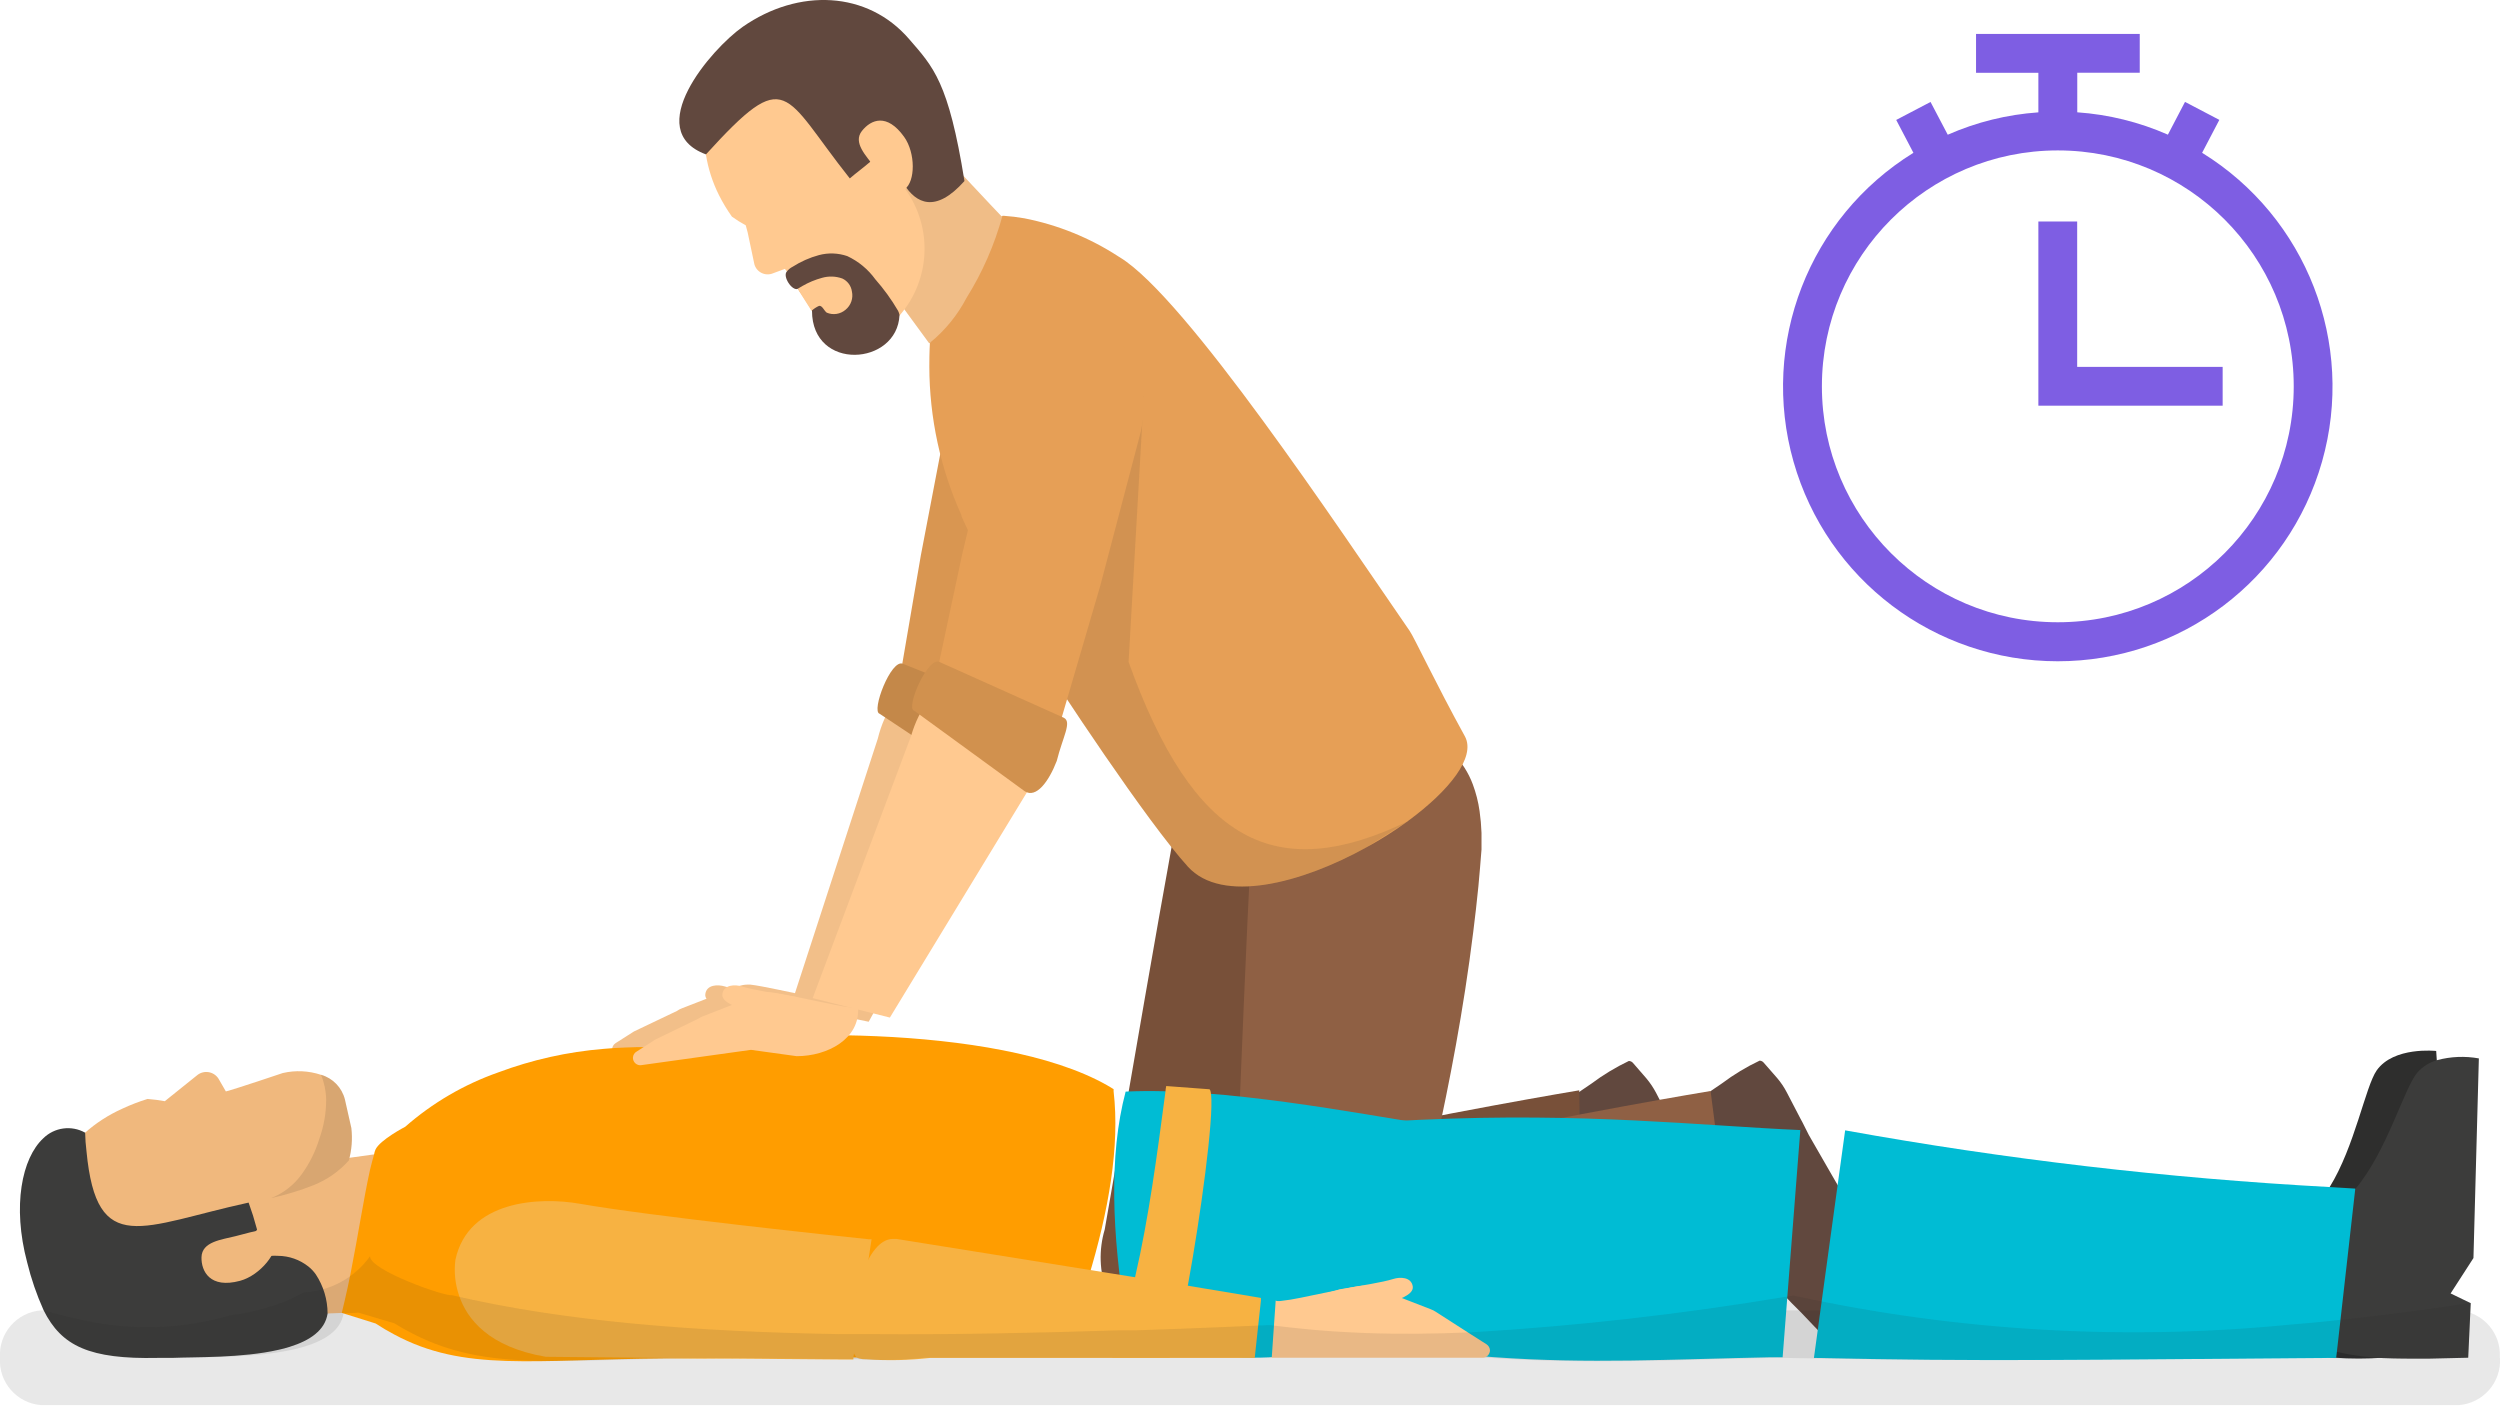
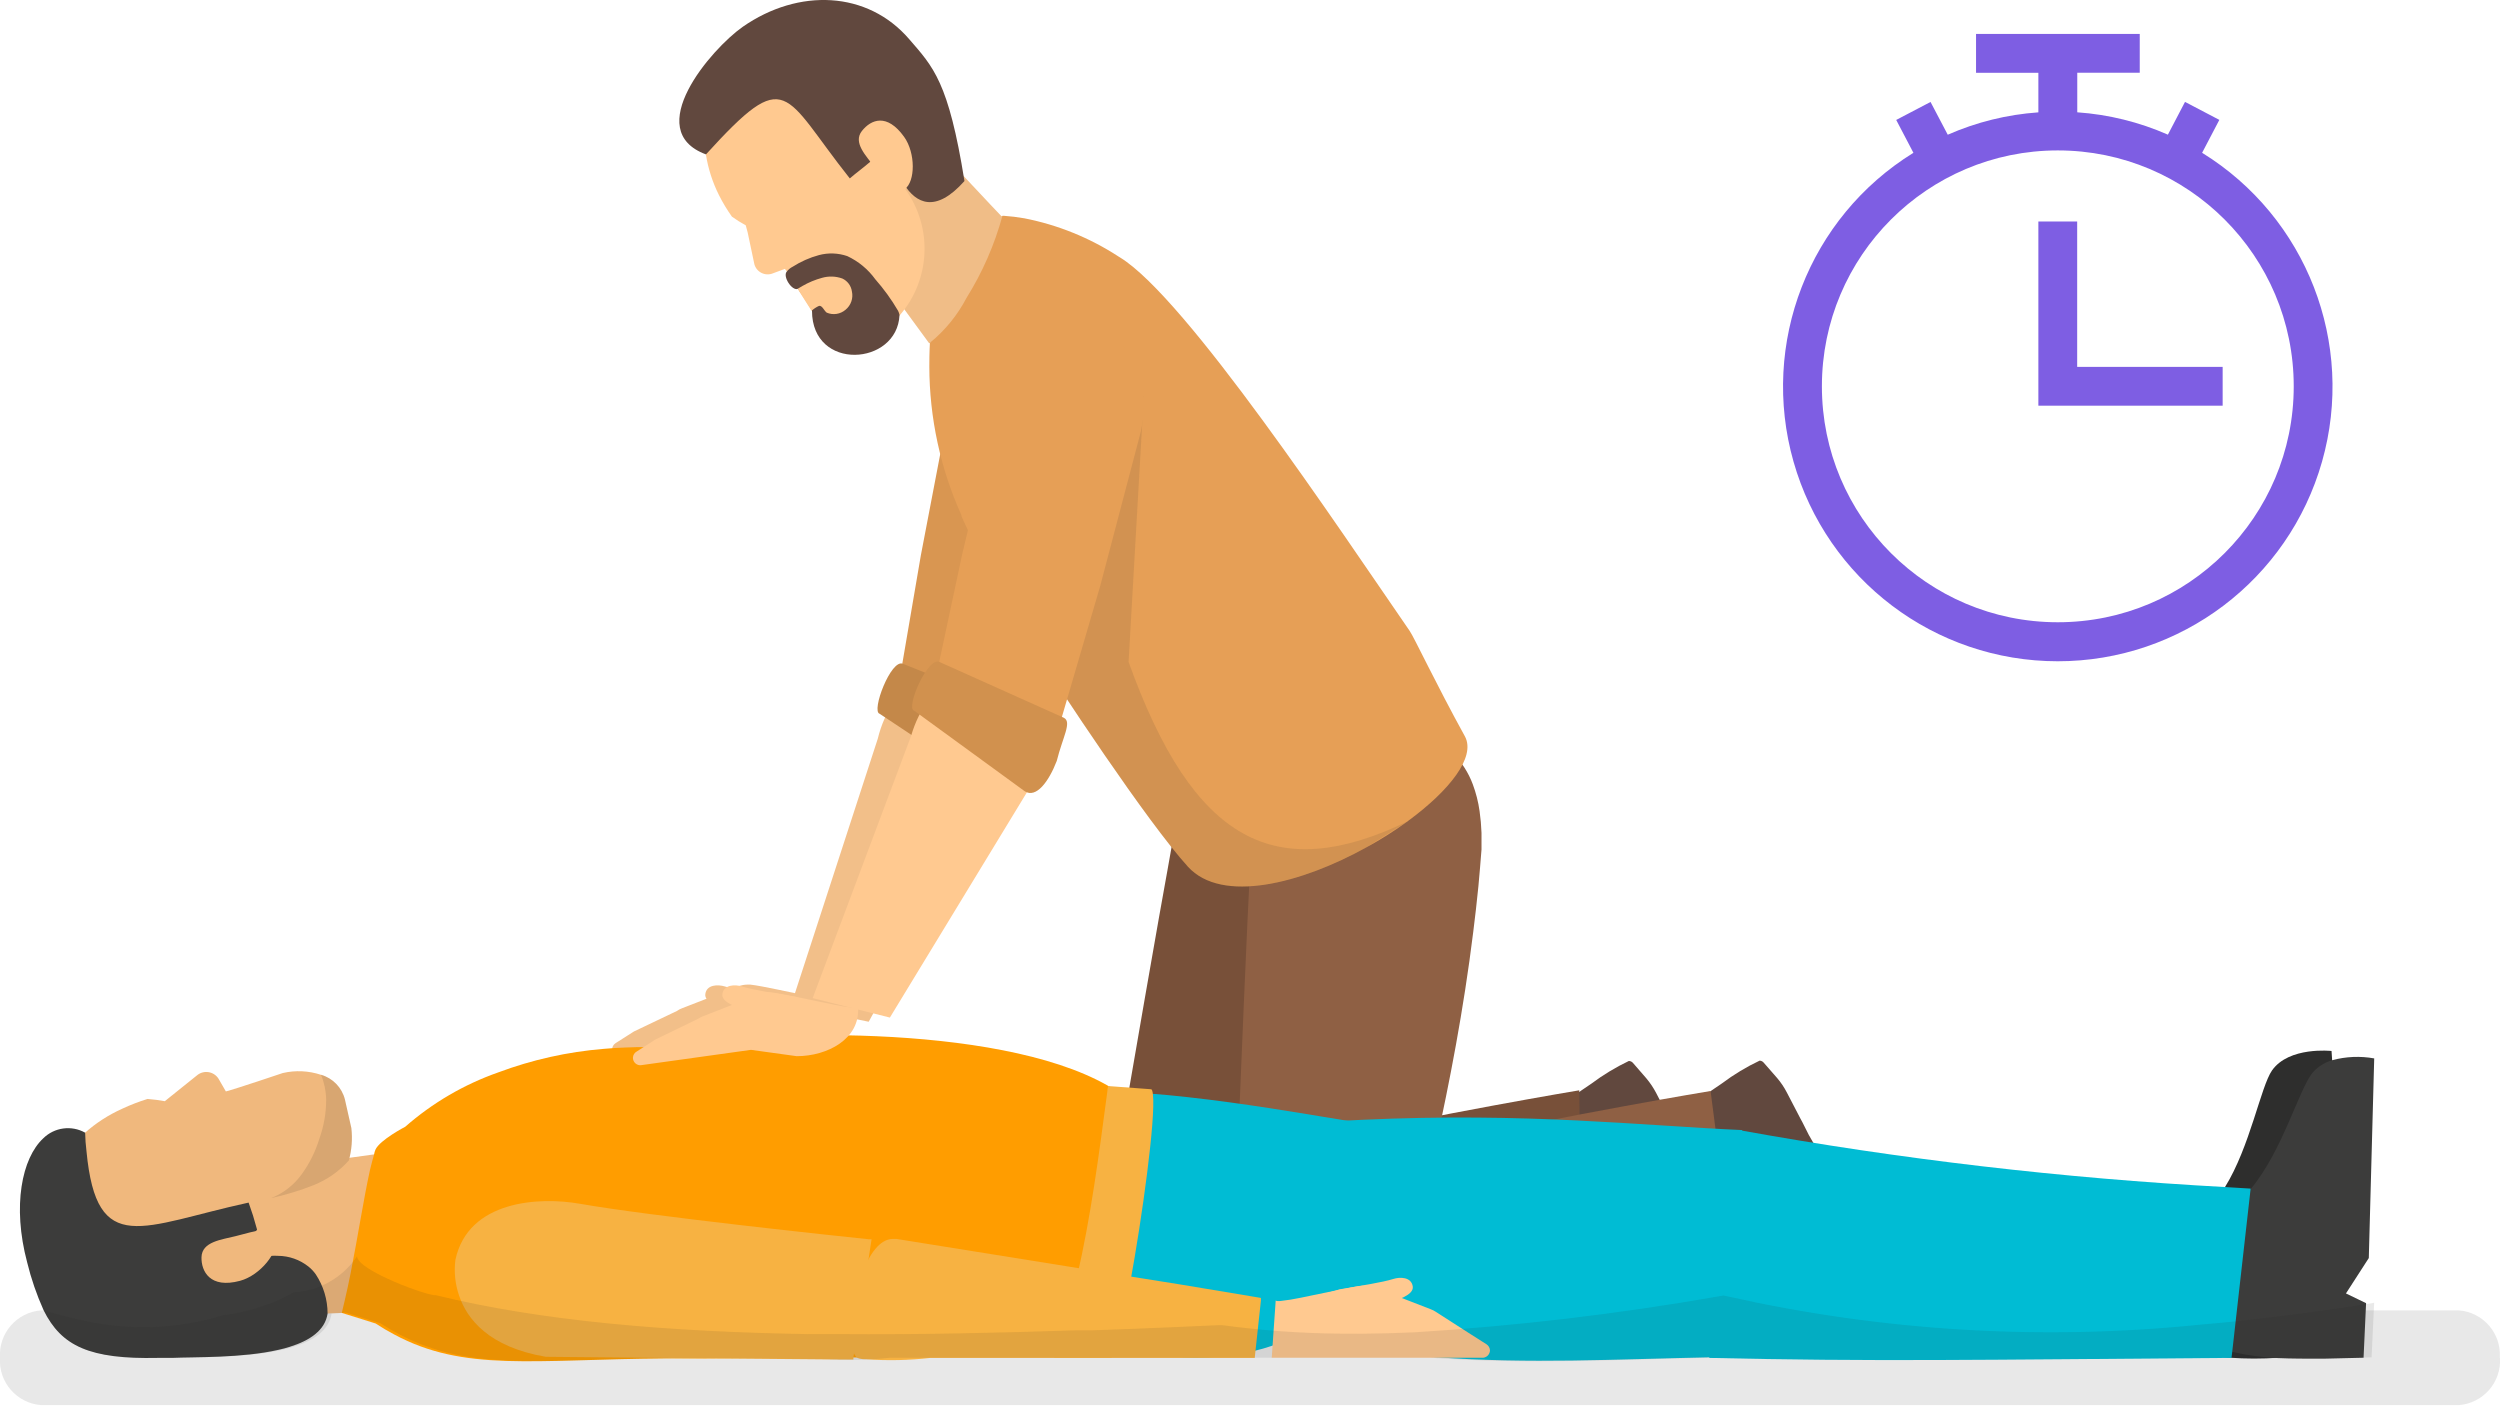
<svg xmlns="http://www.w3.org/2000/svg" width="215" height="120.837" viewBox="0 0 215 120.837">
  <g id="Capa_2" data-name="Capa 2" transform="translate(-23.063 -91.937)">
    <g id="Grupo_75408" data-name="Grupo 75408" transform="translate(23.063 91.937)">
      <path id="Trazado_162748" data-name="Trazado 162748" d="M95.929,212.012c.109-.836,1.1-.836,1.673-.661,1,.309,2.751.569,4.667.912.41.167.836.226,1.221.368a9.349,9.349,0,0,1,1.162.485c.293.36.477.661.836,1.137a23.66,23.66,0,0,1-7.527-.836C97.367,213.183,95.82,212.774,95.929,212.012Z" transform="translate(-35.272 -126.518)" fill="#f2bf89" />
      <path id="Trazado_162749" data-name="Trazado 162749" d="M86.69,216.8h0a.644.644,0,0,0,.569.644h.1l9.484-1.321,3.931.544c2.651,0,5.461-1.505,5.277-4.182v-.05c0,.067-.142.084-.393.067a17.8,17.8,0,0,1-1.765-.284c-1.815-.351-4.265-.92-5.319-1.037h-.251a2.3,2.3,0,0,0-.786.151l-1.731.677-.728.284-2.367.92a1.731,1.731,0,0,0-.443.234l-3.7,1.765-1.572,1A.661.661,0,0,0,86.69,216.8Z" transform="translate(-34.05 -126.505)" fill="#f2bf89" />
      <g id="Grupo_75404" data-name="Grupo 75404" transform="translate(58.423)">
        <g id="Grupo_75401" data-name="Grupo 75401" transform="translate(9.594 27.948)">
          <path id="Trazado_162750" data-name="Trazado 162750" d="M109.108,184.8c2.409-9.843,15.054-5.67,10.671,3.512L108.33,209.13l-6.69-1.38Z" transform="translate(-101.64 -149.208)" fill="#f2bf89" />
          <path id="Trazado_162751" data-name="Trazado 162751" d="M129.5,151.93l-2.91,13.381-3.471,14.083-10.42-4.976,1.924-11.24,2.6-13.582C118.9,140.682,131.35,141.176,129.5,151.93Z" transform="translate(-103.45 -143.349)" fill="#d99651" />
          <path id="Trazado_162752" data-name="Trazado 162752" d="M120.51,188.98c1.02.585,2.032-.953,2.643-2.726.427-2.091,1.171-3.42.452-3.73l-10.872-4.34c-1.02-.46-2.76,4.115-2,4.3Z" transform="translate(-103.098 -149.046)" fill="#c48849" />
        </g>
        <path id="Trazado_162753" data-name="Trazado 162753" d="M181.468,225.562l-2.166,7.36.795,1.673a4.7,4.7,0,0,1,1.321,0l.427.059a11.993,11.993,0,0,1,3.738,1.673c.895.527,2.024,2.124,3.437,3.554.293.284.569.569.836.836,1.522,1.581,2.668,2.952,3.872,3.345,1,.493,2.141-.217,3.68-.836a.56.56,0,0,0,.418-.527,20.072,20.072,0,0,0-2.467-8.857l-1.338-2.291-1.556-2.7-1.823-3.153a2.169,2.169,0,0,0-.159-.276l-.56-1.112-.167-.284-1.162-2.25a6.991,6.991,0,0,0-.836-1.246l-1.146-1.321a.485.485,0,0,0-.36-.176,19.109,19.109,0,0,0-3.22,1.949,40.416,40.416,0,0,0-3.4,2.509h-.05c-.167.151-.577.836-1.263,1.547-.46.493,4.182.05,3.487.418a2.75,2.75,0,0,1-.343.109Z" transform="translate(-104.593 -127.79)" fill="#61483e" />
        <path id="Trazado_162754" data-name="Trazado 162754" d="M134.009,233.713a8.647,8.647,0,0,0,.519,1.129.4.4,0,0,1,0,.067,7.654,7.654,0,0,0,.912,1.313c.05.05.092.109.142.167a8.037,8.037,0,0,0,3.63,2.317c4.023,1.38,6.874-.669,8.363-4.5a9.2,9.2,0,0,0,.309-.886c.151-.318,2-4.516,4.265-10.738h0c1.79-4.926,3.847-11.123,5.545-17.688.326-1.254.644-2.509.937-3.822.234-1.029.46-2.074.677-3.111.067-.493.134-.953.167-1.4h0a14.92,14.92,0,0,0,.075-1.89,11.013,11.013,0,0,0-.276-2.367,7.319,7.319,0,0,0-.527-1.5A5.21,5.21,0,0,0,157,188.753c-5.227-3.529-16.726,2.9-16.726,2.9-.393,2.2-.736,4.182-1.045,5.9l-.151.836-.577,3.22c-2.049,11.641-2.066,11.951-4.182,24.061-.142.836-.309,1.756-.477,2.735a8.438,8.438,0,0,0,.167,5.311Z" transform="translate(-97.26 -122.66)" fill="#785039" />
        <path id="Trazado_162755" data-name="Trazado 162755" d="M135.619,241.109v.059c.159.176.6.7,1.079,1.179l.159.151a6.083,6.083,0,0,0,.585.519,8.179,8.179,0,0,0,5.8,1.514c20.364-3.588,25.926-3.027,31.337-4.014l.36-4.248.209-2.509L175,222.05s-11.943,1.99-23.5,4.558h0c-7.033,1.556-12.946,3.278-14.577,4.826,0,.042-.318,1.84-.619,3.864C135.937,238,135.569,241.034,135.619,241.109Z" transform="translate(-97.608 -128.284)" fill="#785039" />
        <path id="Trazado_162756" data-name="Trazado 162756" d="M194.927,225.557l-2.166,7.36.794,1.673a4.692,4.692,0,0,1,1.321,0l.427.059a11.867,11.867,0,0,1,3.73,1.673c.9.527,2.032,2.124,3.446,3.554l.836.836c1.522,1.581,2.668,2.952,3.872,3.345.987.493,2.141-.217,3.68-.836a.544.544,0,0,0,.41-.527,19.9,19.9,0,0,0-2.459-8.856l-1.338-2.291-1.564-2.7L204.1,225.69c-.059-.1-.1-.192-.159-.276l-.56-1.112-.167-.309-1.171-2.25a6.539,6.539,0,0,0-.836-1.246l-1.154-1.321A.477.477,0,0,0,199.7,219a18.692,18.692,0,0,0-3.228,1.949,41.96,41.96,0,0,0-3.4,2.509h-.042c-.176.151-.585.836-1.263,1.547-.46.493,4.182.05,3.479.418a2.165,2.165,0,0,1-.326.134Z" transform="translate(-106.795 -127.785)" fill="#61483e" />
        <path id="Trazado_162757" data-name="Trazado 162757" d="M147.952,234.145a9.065,9.065,0,0,0,.661,1.062.192.192,0,0,1,.05.059,7.218,7.218,0,0,0,1.07,1.179l.167.151a8.037,8.037,0,0,0,3.889,1.831c4.182.836,6.741-1.547,7.719-5.545.075-.293.134-.6.192-.912s1.4-4.742,2.843-11.2h0c1.137-5.118,2.383-11.524,3.211-18.248.167-1.3.309-2.6.443-3.914.1-1.054.184-2.116.268-3.17v-1.422h0a17.682,17.682,0,0,0-.167-1.882,10.93,10.93,0,0,0-.585-2.308,7.525,7.525,0,0,0-.711-1.422,5.1,5.1,0,0,0-2-1.8c-5.637-2.835-16.191,5.018-16.191,5.018-.109,2.225-.2,4.182-.276,5.971a5.224,5.224,0,0,1-.042.836c-.059,1.179-.109,2.266-.159,3.27-.535,11.8-.5,12.118-1.045,24.4,0,.836-.084,1.79-.125,2.777a8.472,8.472,0,0,0,.786,5.269Z" transform="translate(-99.478 -122.382)" fill="#8f6044" />
        <path id="Trazado_162758" data-name="Trazado 162758" d="M148.919,241.121a.193.193,0,0,1,.05.059c.159.176.6.7,1.07,1.179l.167.151a6.082,6.082,0,0,0,.585.518,8.179,8.179,0,0,0,5.8,1.514c20.364-3.588,28.769-3.7,34.18-4.683l-2.3-17.738s-12.068,1.99-23.626,4.558h0c-7.033,1.556-12.946,3.278-14.585,4.826-.042.042-.318,1.84-.611,3.864C149.27,238.01,148.869,241.046,148.919,241.121Z" transform="translate(-99.785 -128.295)" fill="#8f6044" />
        <path id="Trazado_162759" data-name="Trazado 162759" d="M118.453,138.158a9.133,9.133,0,0,1-4.3,3.345l-8.714-11.9c.778-.535,4.533-4.29,7.3-7.142l6.69,7.125.937.987a.426.426,0,0,1,.176,0C121.74,130.806,120.009,136.159,118.453,138.158Z" transform="translate(-92.668 -111.982)" fill="#f0bd87" />
        <g id="Grupo_75402" data-name="Grupo 75402">
          <path id="Trazado_162760" data-name="Trazado 162760" d="M113.872,123.535c.836,1.455-2.358,1.673-3.722,2.777l-.125.109a8.74,8.74,0,0,1-.452,10.822l-.2.192-1.857,1.447c-1.79,1.346-4.081-.067-5.227-1.539l-.284-.46-1.2-1.89h0c-.376-.594-.736-1.154-.962-1.489a2.653,2.653,0,0,0-.167-.226l-1.012.376a1.188,1.188,0,0,1-1.614-.769l-.577-2.735-.167-.619a10.7,10.7,0,0,1-1.188-.744,14.267,14.267,0,0,1-1.112-1.848,11.959,11.959,0,0,1-1.121-3.471,9.316,9.316,0,0,1,3.638-8.882c1.547-1.112,3.5-2.685,5.854-3.153l.5-.084c2.509-.318,5.453.753,8.79,5.068C112.927,118.492,112.885,121.921,113.872,123.535Z" transform="translate(-90.596 -110.155)" fill="#ffc990" />
          <path id="Trazado_162761" data-name="Trazado 162761" d="M114.69,125.5c-5.018,5.637-6.632-3.663-6.632-3.663s-1.413,1.037-1.464,2c-.711.611-1.188.937-1.765,1.438-5.8-7.3-5.311-9.827-12.369-2.066-5.578-2.057.435-9.057,3.161-10.972,4.809-3.345,10.73-3.1,14.309,1.054C112.014,115.7,113.319,116.955,114.69,125.5Z" transform="translate(-90.169 -109.931)" fill="#61483e" />
          <path id="Trazado_162762" data-name="Trazado 162762" d="M112.518,123.727c1,1.4.97,3.847.059,4.5s-1.622-.552-2.634-1.932c-.669-.92-1.848-2.066-1.054-3.069S111.046,121.678,112.518,123.727Z" transform="translate(-93.189 -111.961)" fill="#ffc990" />
        </g>
        <path id="Trazado_162763" data-name="Trazado 162763" d="M157.119,184.113l-.226.167a32.179,32.179,0,0,1-3.4,2.141c-5.628,3.128-12.461,4.892-15.38,1.673-3.487-3.83-11.031-15.246-13.615-19.352a82.068,82.068,0,0,1-5.854-10.772h0v-.084a31.286,31.286,0,0,1-2.768-12.812c0-1.263.05-2.032.05-2.032h0a12.32,12.32,0,0,0,3.145-3.855,26.461,26.461,0,0,0,3.094-7.067h.1a16.769,16.769,0,0,1,1.781.217,22.915,22.915,0,0,1,8.1,3.287l.151.092c5.67,3.5,18.683,23.107,24.889,32.106.41.6,2.225,4.483,4.767,9.1C162.864,178.686,160.614,181.529,157.119,184.113Z" transform="translate(-94.377 -113.563)" fill="#e69f56" />
        <path id="Trazado_162764" data-name="Trazado 162764" d="M110.895,141.286c-.192,4.382-7.527,4.876-7.527-.36,0-.544-.761-1.2-1.2-1.89h0c-.519.226-1.355-1.087-.962-1.489a1.422,1.422,0,0,1,.5-.41,8.155,8.155,0,0,1,2.258-1,4.182,4.182,0,0,1,2.434.084,6.214,6.214,0,0,1,2.409,1.99,17.413,17.413,0,0,1,1.965,2.718A1.514,1.514,0,0,1,110.895,141.286Z" transform="translate(-91.959 -114.198)" fill="#61483e" />
        <path id="Trazado_162765" data-name="Trazado 162765" d="M107,139.649a1.589,1.589,0,0,1-.552,1.581,1.547,1.547,0,0,1-1.614.243c-.226-.159-.376-.619-.652-.585a2.417,2.417,0,0,0-.652.427l-1.2-1.89h0q.209-.134.427-.251a7.05,7.05,0,0,1,1.673-.694,2.835,2.835,0,0,1,1.748.059A1.447,1.447,0,0,1,107,139.649Z" transform="translate(-92.159 -114.586)" fill="#ffc990" />
        <path id="Trazado_162766" data-name="Trazado 162766" d="M158.948,187.061l-.368.243-3.4,2.141c-5.628,3.128-12.461,4.892-15.38,1.673-3.487-3.83-11.031-15.246-13.615-19.352l3.186-17.32,6.64-3.855L134.7,173.513c5.578,15.514,12.6,19.235,24.1,13.665Z" transform="translate(-96.065 -116.587)" fill="#1d1d1b" opacity="0.1" />
        <g id="Grupo_75403" data-name="Grupo 75403" transform="translate(11.467 28.287)">
          <path id="Trazado_162767" data-name="Trazado 162767" d="M112.343,184.553c2.835-9.735,15.254-5.018,10.5,3.964L110.52,208.773l-6.64-1.673Z" transform="translate(-103.88 -149.549)" fill="#ffc990" />
          <path id="Trazado_162768" data-name="Trazado 162768" d="M134.155,152.565l-3.487,13.256-4.073,13.925L116.4,174.326l2.375-11.131,3.186-13.456C124.044,140.865,136.43,141.9,134.155,152.565Z" transform="translate(-105.929 -143.754)" fill="#e69f56" />
          <path id="Trazado_162769" data-name="Trazado 162769" d="M123.794,189.115c.987.627,2.066-.836,2.751-2.609.519-2.074,1.321-3.345.611-3.713l-10.7-4.8c-1-.5-2.935,4-2.183,4.182Z" transform="translate(-105.554 -149.352)" fill="#d1914e" />
        </g>
      </g>
      <path id="Trazado_162770" data-name="Trazado 162770" d="M242.31,248.753a3.84,3.84,0,0,1-3.527,4.073H30.837a3.834,3.834,0,0,1-3.527-4.073h0a3.835,3.835,0,0,1,3.527-4.073H238.765a3.823,3.823,0,0,1,3.527,4.073Z" transform="translate(-27.31 -131.988)" fill="#131313" opacity="0.1" />
      <g id="Grupo_75407" data-name="Grupo 75407" transform="translate(1.712 89.022)">
-         <path id="Trazado_162771" data-name="Trazado 162771" d="M263.839,243.7l-3.446.426q-1.455.159-2.685.251a29.721,29.721,0,0,1-4.232,0c-1.422-.117-2.191-.36-2.292-.585a8.73,8.73,0,0,1-.644-2.291c-.527-3.245-.067-7.987,2.241-11.324l.309-.468c2.158-3.471,3.078-8.647,4.048-10.036,1.464-2.082,5.118-1.673,5.118-1.673l.05.761,1.129,16.4-1.673,3.211,1.815.636.042.895Z" transform="translate(-54.456 -216.638)" fill="#2e2e2d" />
-         <path id="Trazado_162772" data-name="Trazado 162772" d="M158.253,241.59c-6.13,4.918-16.86,4.29-22.146.084-1.154-7.268-1.464-13.966,0-19.5,8.288-.4,20,1.89,26.218,2.86Z" transform="translate(-41.014 -217.318)" fill="#00bcd4" />
-         <path id="Trazado_162773" data-name="Trazado 162773" d="M265.776,235.914l-1.965,3.044,1.731.836-.217,4.692-3.479.084c-1.438,0-2.718,0-3.822-.05a21.744,21.744,0,0,1-3.989-.535c-.836-.209-1.254-.435-1.321-.611a8.27,8.27,0,0,1-.376-1.848c-.343-3.3.527-8.288,3.278-11.549s4.182-8.681,5.352-10.036a3.6,3.6,0,0,1,1.673-1.045,8.238,8.238,0,0,1,3.6-.151Z" transform="translate(-54.771 -216.744)" fill="#3c3c3b" />
+         <path id="Trazado_162771" data-name="Trazado 162771" d="M263.839,243.7l-3.446.426q-1.455.159-2.685.251a29.721,29.721,0,0,1-4.232,0c-1.422-.117-2.191-.36-2.292-.585a8.73,8.73,0,0,1-.644-2.291c-.527-3.245-.067-7.987,2.241-11.324l.309-.468c2.158-3.471,3.078-8.647,4.048-10.036,1.464-2.082,5.118-1.673,5.118-1.673l.05.761,1.129,16.4-1.673,3.211,1.815.636.042.895Z" transform="translate(-63.456 -216.638)" fill="#2e2e2d" />
+         <path id="Trazado_162772" data-name="Trazado 162772" d="M158.253,241.59c-6.13,4.918-16.86,4.29-22.146.084-1.154-7.268-1.464-13.966,0-19.5,8.288-.4,20,1.89,26.218,2.86Z" transform="translate(-46.014 -217.318)" fill="#00bcd4" />
+         <path id="Trazado_162773" data-name="Trazado 162773" d="M265.776,235.914l-1.965,3.044,1.731.836-.217,4.692-3.479.084c-1.438,0-2.718,0-3.822-.05a21.744,21.744,0,0,1-3.989-.535c-.836-.209-1.254-.435-1.321-.611a8.27,8.27,0,0,1-.376-1.848c-.343-3.3.527-8.288,3.278-11.549s4.182-8.681,5.352-10.036a3.6,3.6,0,0,1,1.673-1.045,8.238,8.238,0,0,1,3.6-.151Z" transform="translate(-63.771 -216.744)" fill="#3c3c3b" />
        <g id="Grupo_75406" data-name="Grupo 75406" transform="translate(0 3.097)">
          <path id="Trazado_162774" data-name="Trazado 162774" d="M66.975,228.15v13.866l-5.8.184h0l-1.188.042-4.867.151-.025-.937v-.192l-.084-3.722v-.259l-.05-2.149-.117-5.311,3.513-.485,3.513-.485,2.116-.293Z" transform="translate(-33.528 -221.402)" fill="#f0b87d" />
          <g id="Grupo_75405" data-name="Grupo 75405">
            <path id="Trazado_162775" data-name="Trazado 162775" d="M55.7,220.39a2.961,2.961,0,0,1,2.057,2.133l.552,2.45a7.326,7.326,0,0,1-.217,2.793h0a9.258,9.258,0,0,1-6.632,6.69v.125c.385,1.806,2.877,4.182,1.188,4.792-1.873.694-4.131,3.538-6.6,4.424-11.34,2.643-12.545-4.491-13.665-8.664a9.877,9.877,0,0,1,2.977-9.718,12.7,12.7,0,0,1,3.253-2.107,17.2,17.2,0,0,1,2.166-.836,14.472,14.472,0,0,1,1.489.192l.519-.418L45.1,220.39a1.246,1.246,0,0,1,1.84.435l.577,1c.753-.184,4.892-1.581,4.892-1.581a6.063,6.063,0,0,1,3.287.151Z" transform="translate(-29.805 -220.081)" fill="#f0b87d" />
            <path id="Trazado_162776" data-name="Trazado 162776" d="M55.82,241.881c-.217,1.447-1.514,2.325-3.262,2.869a9.54,9.54,0,0,1-.937.251c-3.145.728-7.234.611-9.2.7H41.21c-5.854.125-8.279-1-9.818-4.106a23.817,23.817,0,0,1-1.413-4.115c-1.288-4.851-.452-8.957,1.388-10.663a3.019,3.019,0,0,1,3.6-.485h0a15.385,15.385,0,0,0,.117,1.606c.878,9.2,4.767,6.406,13.941,4.407.385,1.1.385,1.1.728,2.325a.384.384,0,0,1-.059.084c-.661.836-2.685,3.027-2.81,3.17a12.152,12.152,0,0,1,3.914-1h.176a4.427,4.427,0,0,1,.577,0h0a4.248,4.248,0,0,1,2.618.92h0a3.279,3.279,0,0,1,.636.677,6.122,6.122,0,0,1,1.012,3.362Z" transform="translate(-29.357 -221.041)" fill="#3c3c3b" />
            <path id="Trazado_162777" data-name="Trazado 162777" d="M51.35,240.786c1.756-.477,3.345-2.509,3.078-3.663s-1.673-.636-3.471-.176c-1.171.3-2.9.46-2.927,1.815C48,239.958,48.757,241.489,51.35,240.786Z" transform="translate(-32.413 -222.756)" fill="#f0b87d" />
          </g>
          <path id="Trazado_162778" data-name="Trazado 162778" d="M59.479,220.45a2.961,2.961,0,0,1,2.057,2.133l.552,2.45a7.326,7.326,0,0,1-.217,2.793h0a8.1,8.1,0,0,1-3.019,2.116,23.883,23.883,0,0,1-3.671,1.121,5.929,5.929,0,0,0,2.651-2.074,10.3,10.3,0,0,0,1.505-3.036,9.91,9.91,0,0,0,.585-3.345,5.9,5.9,0,0,0-.443-2.158Z" transform="translate(-33.584 -220.141)" fill="#050504" opacity="0.1" />
        </g>
        <path id="Trazado_162779" data-name="Trazado 162779" d="M126.647,237.312c-.41,1.38-.878,2.768-1.388,4.182l-.1.309c-.276.744-.56,1.5-.836,2.241h-.677c-2.626,0-10.429,0-19.536.067h-1.823l-8.773.067H90.326c-11.457.092-17.345,1.179-23.358-2.057-.527-.276-1.062-.594-1.6-.945l-.4-.125-2.509-.786h0c.184-.744.351-1.5.519-2.258l.234-1.129h0c.644-3.245,1.121-6.414,1.673-8.915.117-.468.226-.912.351-1.33h0a1.654,1.654,0,0,1,.117-.41c.385-.836,2.559-1.965,2.559-1.965a24.4,24.4,0,0,1,8-4.675,33.72,33.72,0,0,1,9.057-2.024c.6-.059,1.221-.092,1.857-.117,1.271-.059,2.618-.042,4.031,0,6.582-1.489,27.841-2.183,37.417,3.245l.56.335v.192C129.382,225.914,128.412,231.517,126.647,237.312Z" transform="translate(-34.776 -216.378)" fill="#ff9d00" />
        <path id="Trazado_162780" data-name="Trazado 162780" d="M107.1,236.735l-1.263,8.2-.3,1.957v.176h-1l-9.567-.084-15.89-.151c-4.909-.836-6.774-3.253-7.452-5.26a6.8,6.8,0,0,1-.318-3.078c1.1-5.152,7.276-5.428,10.688-4.826,6.113,1.079,22.338,2.793,24.838,3.053h.259Z" transform="translate(-33.857 -219.17)" fill="#f7b242" />
-         <path id="Trazado_162781" data-name="Trazado 162781" d="M195.229,225.929,194.117,240.2l-.41,5.269h-1.162c-8.438.176-15.564.569-23.542,0a105.829,105.829,0,0,1-11.608-1.43c-1.188-.209-2.417-.452-3.68-.711l-.05-.393-.36-2.659-1.915-14.393c3.989-.418,7.686-.694,11.131-.836C176.722,224.39,186.649,225.553,195.229,225.929Z" transform="translate(-42.113 -217.765)" fill="#00bcd4" />
-         <path id="Trazado_162782" data-name="Trazado 162782" d="M247.157,231.179l-1.28,11.34-.3,2.668-.067.552h-.176c-21.828.159-30.642.326-44.734,0h0l.719-5.252,1.965-14.318a336.927,336.927,0,0,0,41.665,4.876Z" transform="translate(-46.314 -217.981)" fill="#00bcd4" />
+         <path id="Trazado_162781" data-name="Trazado 162781" d="M195.229,225.929,194.117,240.2l-.41,5.269h-1.162c-8.438.176-15.564.569-23.542,0a105.829,105.829,0,0,1-11.608-1.43c-1.188-.209-2.417-.452-3.68-.711l-.05-.393-.36-2.659-1.915-14.393c3.989-.418,7.686-.694,11.131-.836C176.722,224.39,186.649,225.553,195.229,225.929Z" transform="translate(-47.113 -217.765)" fill="#00bcd4" />
+         <path id="Trazado_162782" data-name="Trazado 162782" d="M247.157,231.179l-1.28,11.34-.3,2.668-.067.552h-.176c-21.828.159-30.642.326-44.734,0h0l.719-5.252,1.965-14.318a336.927,336.927,0,0,0,41.665,4.876Z" transform="translate(-55.314 -217.981)" fill="#00bcd4" />
        <path id="Trazado_162783" data-name="Trazado 162783" d="M163.491,242.083c-.117-.836-1.112-.836-1.673-.652-1,.309-2.751.569-4.658.9-.418.167-.836.226-1.229.376a8.663,8.663,0,0,0-1.154.477c-.293.368-.485.661-.836,1.137a23.634,23.634,0,0,0,7.527-.836C162.052,243.254,163.591,242.844,163.491,242.083Z" transform="translate(-43.704 -220.462)" fill="#ffc990" />
        <path id="Trazado_162784" data-name="Trazado 162784" d="M169.457,247.693h0a.652.652,0,0,1-.569.644h-18.2l.192-2.777.151-2.166c0,.067.142.084.393.067a17.81,17.81,0,0,0,1.765-.284c1.815-.36,4.265-.92,5.319-1.037h.259a2.107,2.107,0,0,1,.778.151l1.731.677.728.284,2.367.92a1.931,1.931,0,0,1,.452.234l2.76,1.773,1.572,1A.661.661,0,0,1,169.457,247.693Z" transform="translate(-43.031 -220.595)" fill="#ffc990" />
-         <path id="Trazado_162785" data-name="Trazado 162785" d="M142.066,238.721c-.251,1.43-.51,2.726-.744,3.763-.142.6-.276,1.129-.4,1.53-.184.619-.351.978-.477.978H135.56v-.117c.268-.719.51-1.455.736-2.208.084-.268.159-.527.234-.794.376-1.254.7-2.551,1-3.872,1.162-5.018,1.882-10.454,2.6-15.89a3.44,3.44,0,0,1,.067-.5l3.7.276c.075,0,.134.176.159.477C144.291,224.395,143.162,232.758,142.066,238.721Z" transform="translate(-41.615 -217.234)" fill="#f7b242" />
+         <path id="Trazado_162785" data-name="Trazado 162785" d="M142.066,238.721c-.251,1.43-.51,2.726-.744,3.763-.142.6-.276,1.129-.4,1.53-.184.619-.351.978-.477.978H135.56v-.117c.268-.719.51-1.455.736-2.208.084-.268.159-.527.234-.794.376-1.254.7-2.551,1-3.872,1.162-5.018,1.882-10.454,2.6-15.89a3.44,3.44,0,0,1,.067-.5l3.7.276c.075,0,.134.176.159.477C144.291,224.395,143.162,232.758,142.066,238.721Z" transform="translate(-46.615 -217.234)" fill="#f7b242" />
        <path id="Trazado_162786" data-name="Trazado 162786" d="M144.7,242.408v.243l-.226,2.082-.3,2.785v.05H116.256a29.654,29.654,0,0,1-5.495.117h0a1.992,1.992,0,0,1-.577-.059.578.578,0,0,1-.209-.084c-.351-.243-.527-1.012-.535-2.007,0-3,1.363-8.179,3.6-8.2h.318l18.022,2.894,1.924.309,1.045.167,3.454.552Z" transform="translate(-37.974 -219.809)" fill="#f7b242" />
      </g>
-       <path id="Trazado_162787" data-name="Trazado 162787" d="M240.526,243.118l-.23,4.692-3.674.084c-1.528,0-2.87,0-4.036-.05a33.14,33.14,0,0,1-4.469,0c-23.051.159-32.359.326-47.24,0h0c-8.911.184-16.436.577-24.87,0H107.566a34,34,0,0,1-5.8.125h0l-10.095-.092H88.3c-12.1.092-18.317,1.179-24.667-2.057-.556-.276-1.122-.594-1.687-.945l-.424-.125-2.649-.786h0l-1.289.075c-.23,1.447-1.6,2.325-3.444,2.869q-.488.149-.989.251c-3.321.728-7.639.611-9.715.7H42.158c-6.182.125-8.743-1-10.368-4.106q1.628.5,3.3.836h0a25.354,25.354,0,0,0,12.779-.4,19.272,19.272,0,0,0,4.539-1.129,16.267,16.267,0,0,0,1.766-.836,7.439,7.439,0,0,0,5.688-3.1c0,1.2,6.4,3.454,7.065,3.345,9.485,2.233,20.834,3.145,33.384,3.345h2.808c6.73.05,13.8-.092,21.09-.326H125.7l3.833-.134c2.473-.1,4.963-.192,7.472-.309h.344c.821.109,1.643.2,2.482.284,1.766.192,3.639.309,5.529.385h0c2.95.109,6.032.084,9.273-.059a253.923,253.923,0,0,0,27.007-3.061l.609-.1.291.059a137.279,137.279,0,0,0,42.471,2.442l1.572-.134c.7-.059,1.4-.134,2.111-.209,3.285-.335,6.659-.769,10.174-1.271Z" transform="translate(-28.043 -131.078)" fill="#1d1d1b" opacity="0.1" />
+       <path id="Trazado_162787" data-name="Trazado 162787" d="M232.22,243.118,232,247.809l-3.528.084c-1.467,0-2.756,0-3.875-.05a30.558,30.558,0,0,1-4.291,0c-22.133.159-31.072.326-45.361,0h0c-8.557.184-15.782.577-23.88,0H104.55a31.358,31.358,0,0,1-5.572.125h0l-9.693-.092H86.055c-11.618.092-17.588,1.179-23.685-2.057-.534-.276-1.077-.594-1.62-.945l-.407-.125-2.544-.786h0l-1.238.075c-.22,1.447-1.535,2.325-3.307,2.869a9.782,9.782,0,0,1-.95.251c-3.189.728-7.335.611-9.328.7h-1.23c-5.936.125-8.4-1-9.956-4.106a32.11,32.11,0,0,0,3.172.836h0a23.411,23.411,0,0,0,12.271-.4,17.905,17.905,0,0,0,4.359-1.129,15.349,15.349,0,0,0,1.7-.836,7.076,7.076,0,0,0,5.461-3.1c0,1.2,6.148,3.454,6.784,3.345,9.108,2.233,20,3.145,32.055,3.345h2.7c6.462.05,13.246-.092,20.251-.326h1.425l3.68-.134c2.374-.1,4.766-.192,7.174-.309h.331c.789.109,1.577.2,2.383.284,1.7.192,3.494.309,5.309.385h0c2.832.109,5.792.084,8.9-.059a234.508,234.508,0,0,0,25.933-3.061l.585-.1.28.059a126.69,126.69,0,0,0,40.781,2.442l1.509-.134c.67-.059,1.34-.134,2.027-.209,3.155-.335,6.394-.769,9.769-1.271Z" transform="translate(-28.043 -131.078)" fill="#1d1d1b" opacity="0.1" />
      <path id="Trazado_162788" data-name="Trazado 162788" d="M97.589,212.012c.117-.836,1.112-.836,1.673-.661,1,.309,2.751.569,4.667.912.41.167.836.226,1.221.368a9.351,9.351,0,0,1,1.162.485c.293.36.477.661.836,1.137a23.634,23.634,0,0,1-7.527-.836C99.036,213.183,97.489,212.774,97.589,212.012Z" transform="translate(-35.465 -126.518)" fill="#ffc990" />
      <path id="Trazado_162789" data-name="Trazado 162789" d="M88.71,217.6h0a.644.644,0,0,0,.569.644h.109l9.475-1.321,3.931.544c2.659,0,5.461-1.5,5.277-4.182v-.05c0,.067-.151.084-.4.067a17.8,17.8,0,0,1-1.765-.284c-1.806-.351-4.265-.92-5.319-1.037h-.251a2.216,2.216,0,0,0-.778.151l-1.74.7-.728.284-2.358.92a2.291,2.291,0,0,0-.452.234l-3.655,1.773-1.572,1.012A.636.636,0,0,0,88.71,217.6Z" transform="translate(-34.279 -126.636)" fill="#ffc990" />
    </g>
    <g id="Grupo_75409" data-name="Grupo 75409" transform="translate(176.404 94.854)">
      <path id="Trazado_162790" data-name="Trazado 162790" d="M233.465,123.64l1.48-2.827-2.952-1.547-1.472,2.818a23.417,23.417,0,0,0-7.794-1.923v-3.4H228.1V113.42H214.021v3.345h5.361v3.4a23.417,23.417,0,0,0-7.794,1.924l-1.48-2.818-2.952,1.547,1.48,2.827a23.626,23.626,0,1,0,24.83,0Zm-12.411,40.377a20.289,20.289,0,1,1,20.289-20.289,20.289,20.289,0,0,1-20.289,20.289Z" transform="translate(-197.423 -113.42)" fill="#7e5ee3" />
      <path id="Trazado_162791" data-name="Trazado 162791" d="M227.017,132.71H223.68v15.84h15.848v-3.337H227.017Z" transform="translate(-201.721 -116.578)" fill="#7e5ee3" />
    </g>
  </g>
</svg>
